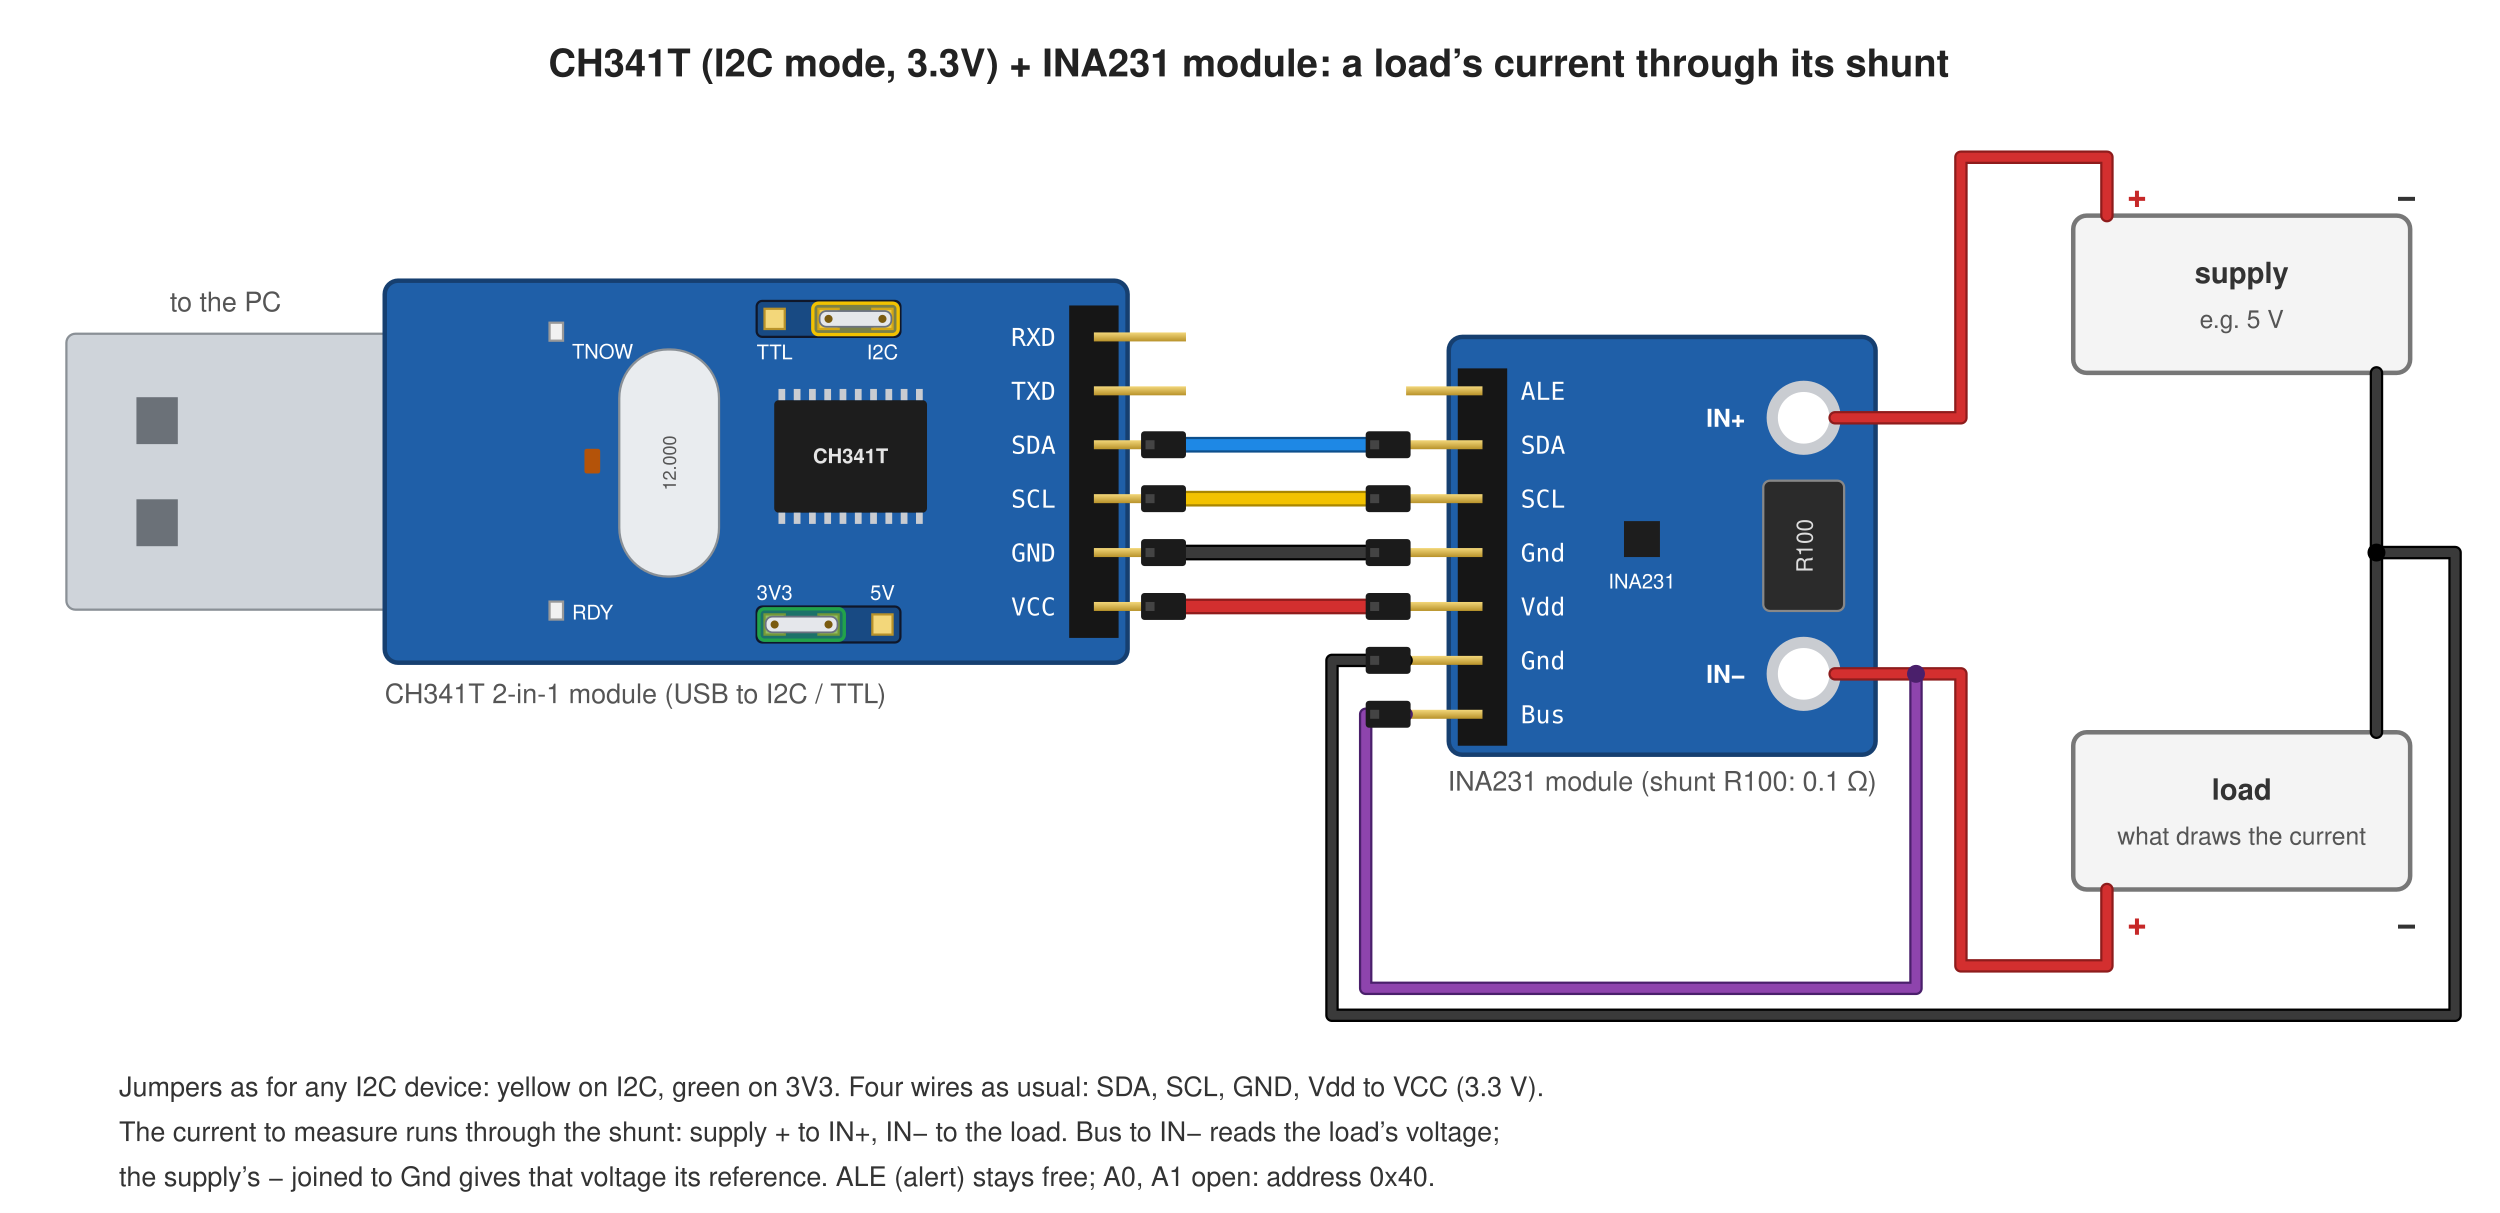
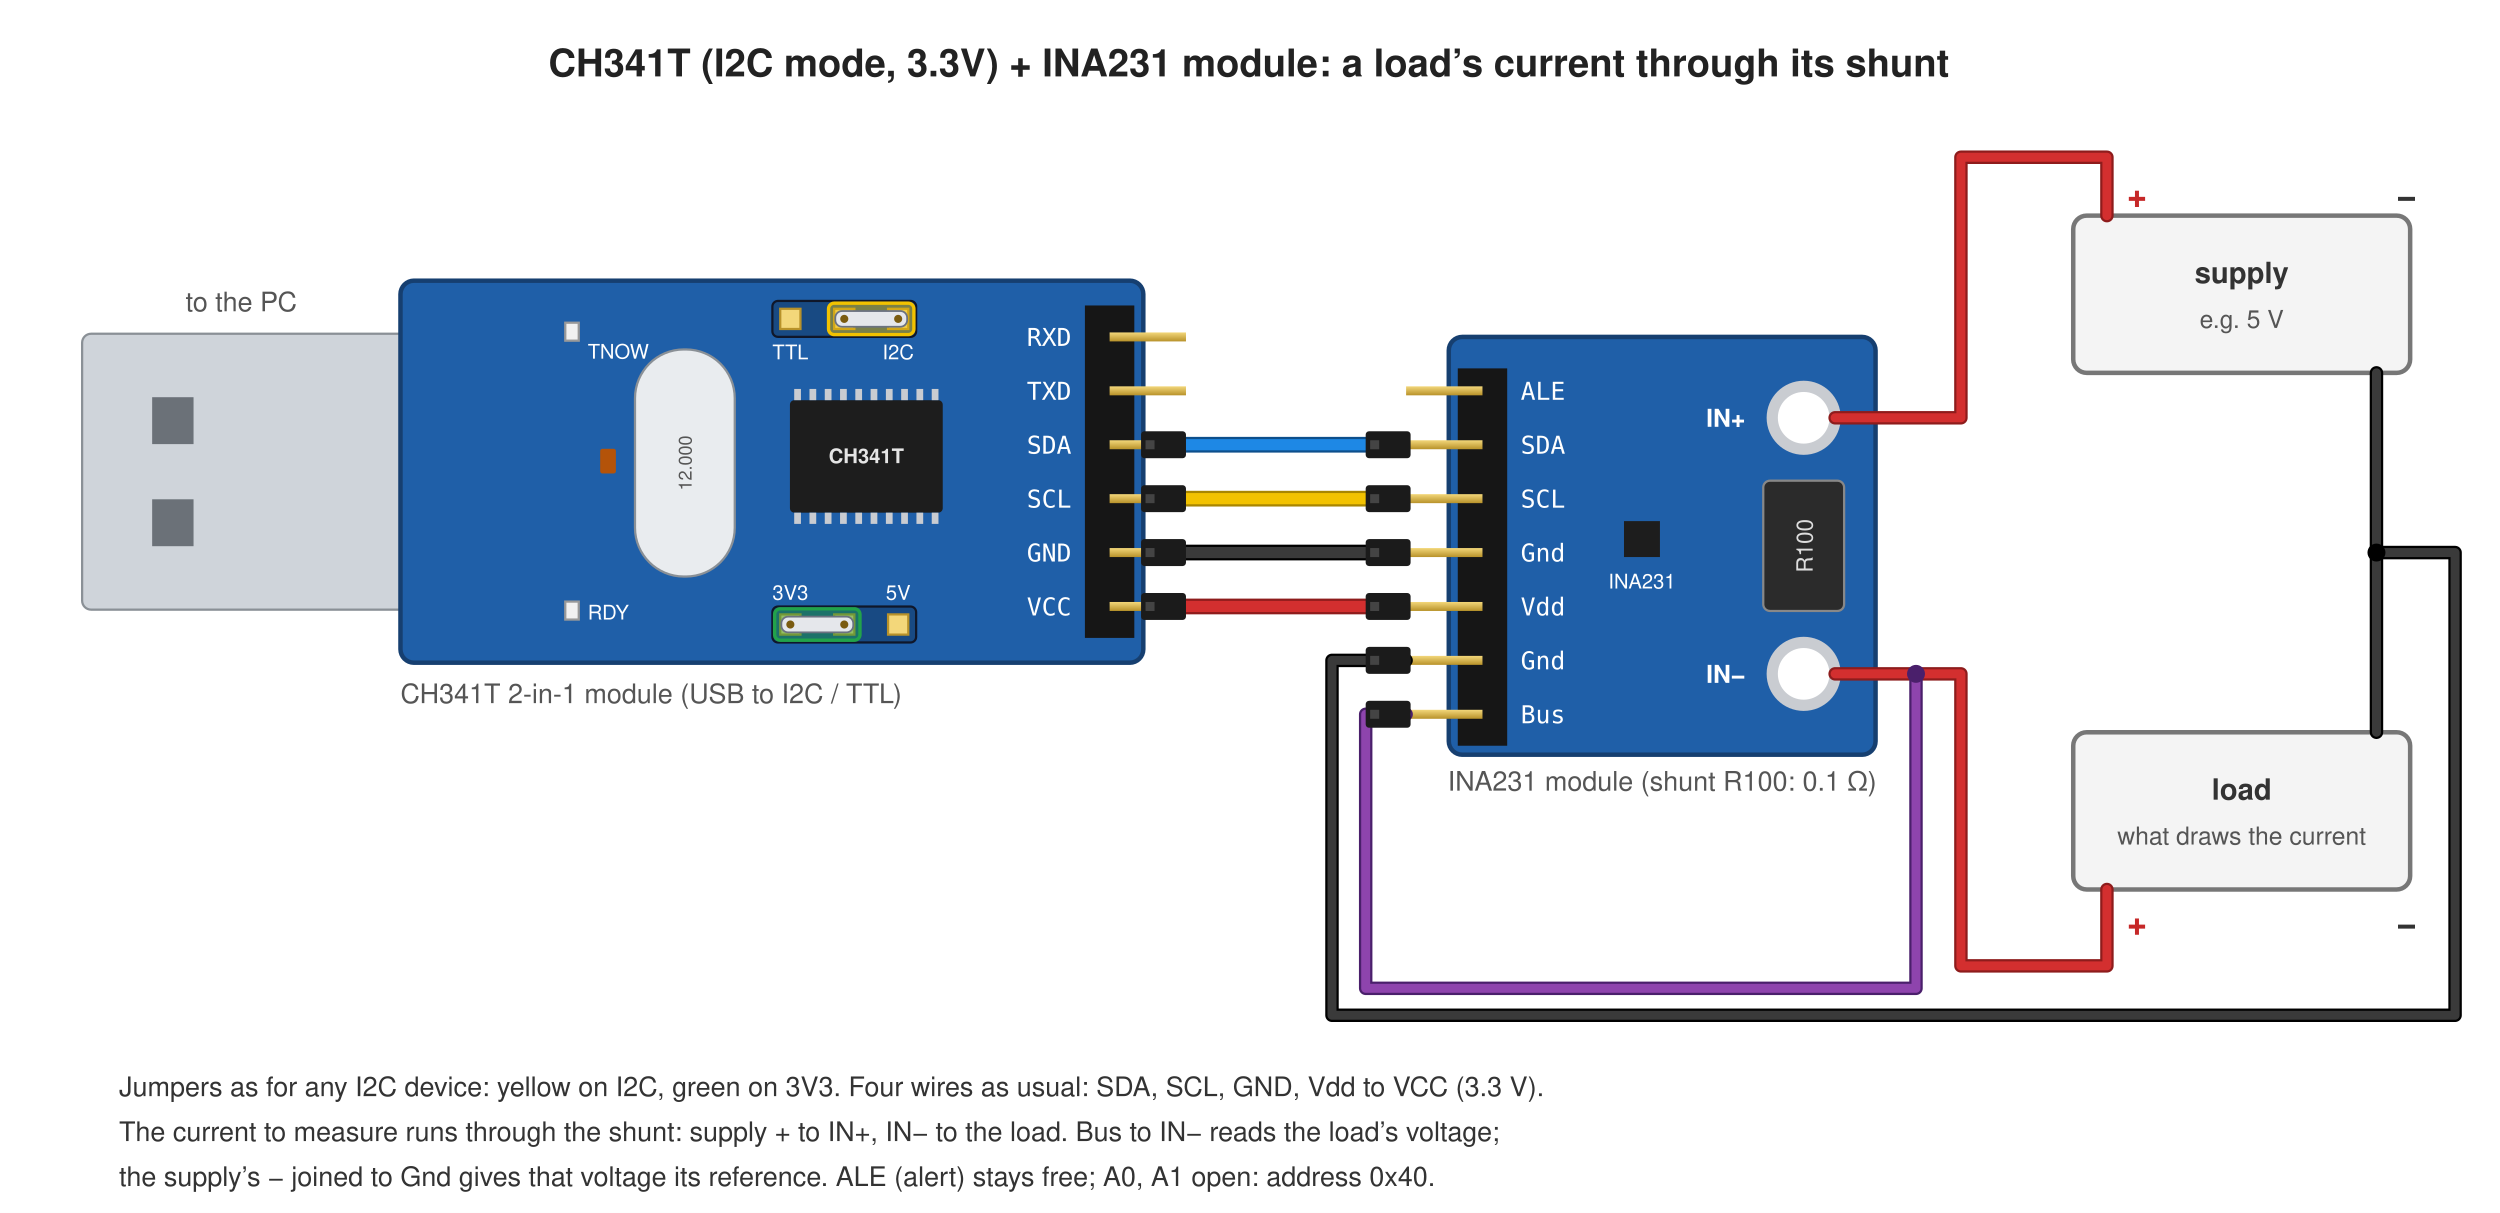
<svg xmlns="http://www.w3.org/2000/svg" viewBox="0 0 1113 540" width="1113" height="540" font-family="Helvetica, Arial, sans-serif">
  <style>@media (prefers-color-scheme: dark) { .bg { fill-opacity: 0.85 } }</style>
  <defs>
    <linearGradient id="metal" x1="0" y1="0" x2="0" y2="1">
      <stop offset="0" stop-color="#e9ecef" />
      <stop offset="0.5" stop-color="#b8bec5" />
      <stop offset="1" stop-color="#d9dde1" />
    </linearGradient>
    <linearGradient id="pin" x1="0" y1="0" x2="0" y2="1">
      <stop offset="0" stop-color="#f3d77a" />
      <stop offset="1" stop-color="#b8922a" />
    </linearGradient>
    <g id="dupont">
      <rect x="0" y="-6" width="20" height="12" rx="1.5" fill="#1b1b1b" />
      <rect x="2" y="-2" width="4" height="4" fill="#444" />
    </g>
  </defs>
  <rect class="bg" width="1113" height="540" fill="#ffffff" />
  <text x="556" y="34" text-anchor="middle" font-size="17" font-weight="bold" fill="#222">CH341T (I2C mode, 3.3V) + INA231 module: a load’s current through its shunt</text>
-   <text x="100.425" y="138.583" text-anchor="middle" font-size="12" fill="#555">to the PC</text>
-   <rect x="29.559" y="148.583" width="179.528" height="122.835" rx="4" fill="#cfd4da" stroke="#8a9096" />
-   <rect x="60.74" y="176.835" width="18.425" height="20.882" fill="#6b7178" />
-   <rect x="60.74" y="222.283" width="18.425" height="20.882" fill="#6b7178" />
-   <rect x="171.291" y="124.961" width="330.709" height="170.079" rx="6" fill="#1f5fa8" stroke="#163f70" stroke-width="2" />
-   <text x="171.291" y="313.039" font-size="12" fill="#555">CH341T 2-in-1 module (USB to I2C / TTL)</text>
-   <rect x="476.0" y="136.0" width="22" height="148.0" fill="#161616" />
+   <text x="107.425" y="138.583" text-anchor="middle" font-size="12" fill="#555">to the PC</text>
+   <rect x="36.559" y="148.583" width="179.528" height="122.835" rx="4" fill="#cfd4da" stroke="#8a9096" />
+   <rect x="67.74" y="176.835" width="18.425" height="20.882" fill="#6b7178" />
+   <rect x="67.74" y="222.283" width="18.425" height="20.882" fill="#6b7178" />
+   <rect x="178.291" y="124.961" width="330.709" height="170.079" rx="6" fill="#1f5fa8" stroke="#163f70" stroke-width="2" />
+   <text x="178.291" y="313.039" font-size="12" fill="#555">CH341T 2-in-1 module (USB to I2C / TTL)</text>
+   <rect x="483.0" y="136.0" width="22" height="148.0" fill="#161616" />
  <g fill="url(#pin)">
-     <rect x="487.0" y="148.0" width="41.0" height="4" />
-     <rect x="487.0" y="172.0" width="41.0" height="4" />
-     <rect x="487.0" y="196.0" width="41.0" height="4" />
-     <rect x="487.0" y="220.0" width="41.0" height="4" />
-     <rect x="487.0" y="244.0" width="41.0" height="4" />
-     <rect x="487.0" y="268.0" width="41.0" height="4" />
+     <rect x="494.0" y="148.0" width="34.0" height="4" />
+     <rect x="494.0" y="172.0" width="34.0" height="4" />
+     <rect x="494.0" y="196.0" width="34.0" height="4" />
+     <rect x="494.0" y="220.0" width="34.0" height="4" />
+     <rect x="494.0" y="244.0" width="34.0" height="4" />
+     <rect x="494.0" y="268.0" width="34.0" height="4" />
  </g>
  <g font-size="11" fill="#fff" font-family="Menlo, Consolas, monospace" text-anchor="end">
-     <text x="470.0" y="154.0">RXD</text>
-     <text x="470.0" y="178.0">TXD</text>
-     <text x="470.0" y="202.0">SDA</text>
-     <text x="470.0" y="226.0">SCL</text>
-     <text x="470.0" y="250.0">GND</text>
-     <text x="470.0" y="274.0">VCC</text>
+     <text x="477.0" y="154.0">RXD</text>
+     <text x="477.0" y="178.0">TXD</text>
+     <text x="477.0" y="202.0">SDA</text>
+     <text x="477.0" y="226.0">SCL</text>
+     <text x="477.0" y="250.0">GND</text>
+     <text x="477.0" y="274.0">VCC</text>
  </g>
-   <rect x="344.677" y="178.157" width="68.031" height="50.079" rx="2" fill="#1d1d1d" />
-   <rect x="346.579" y="173.157" width="3" height="5" fill="#c9ccd1" />
-   <rect x="346.579" y="228.236" width="3" height="5" fill="#c9ccd1" />
-   <rect x="353.382" y="173.157" width="3" height="5" fill="#c9ccd1" />
-   <rect x="353.382" y="228.236" width="3" height="5" fill="#c9ccd1" />
-   <rect x="360.185" y="173.157" width="3" height="5" fill="#c9ccd1" />
-   <rect x="360.185" y="228.236" width="3" height="5" fill="#c9ccd1" />
-   <rect x="366.988" y="173.157" width="3" height="5" fill="#c9ccd1" />
-   <rect x="366.988" y="228.236" width="3" height="5" fill="#c9ccd1" />
-   <rect x="373.791" y="173.157" width="3" height="5" fill="#c9ccd1" />
-   <rect x="373.791" y="228.236" width="3" height="5" fill="#c9ccd1" />
-   <rect x="380.594" y="173.157" width="3" height="5" fill="#c9ccd1" />
-   <rect x="380.594" y="228.236" width="3" height="5" fill="#c9ccd1" />
-   <rect x="387.398" y="173.157" width="3" height="5" fill="#c9ccd1" />
-   <rect x="387.398" y="228.236" width="3" height="5" fill="#c9ccd1" />
-   <rect x="394.201" y="173.157" width="3" height="5" fill="#c9ccd1" />
-   <rect x="394.201" y="228.236" width="3" height="5" fill="#c9ccd1" />
-   <rect x="401.004" y="173.157" width="3" height="5" fill="#c9ccd1" />
-   <rect x="401.004" y="228.236" width="3" height="5" fill="#c9ccd1" />
-   <rect x="407.807" y="173.157" width="3" height="5" fill="#c9ccd1" />
-   <rect x="407.807" y="228.236" width="3" height="5" fill="#c9ccd1" />
-   <text x="378.693" y="206.197" text-anchor="middle" font-size="9" font-weight="bold" fill="#e5e5e5">CH341T</text>
-   <rect x="275.701" y="155.575" width="44.409" height="101.102" rx="21.732" fill="#e9ecef" stroke="#8a9096" />
-   <text transform="translate(300.9055 206.126) rotate(-90)" text-anchor="middle" font-size="8" fill="#555">12.000</text>
-   <rect x="260.197" y="199.795" width="7" height="11" rx="1" fill="#b45309" />
-   <rect x="336.866" y="133.969" width="64" height="16" rx="2.5" fill="#000" fill-opacity="0.22" stroke="#0f172a" stroke-width="1" />
-   <rect x="388.366" y="137.469" width="9" height="9" fill="#f3d77a" stroke="#b8922a" />
-   <rect x="364.366" y="137.469" width="9" height="9" fill="#f3d77a" stroke="#b8922a" />
-   <rect x="340.366" y="137.469" width="9" height="9" fill="#f3d77a" stroke="#b8922a" />
-   <rect x="361.866" y="134.969" width="38" height="14" rx="2.5" fill="#f2c200" fill-opacity="0.45" stroke="#f2c200" stroke-width="1.5" />
-   <rect x="364.866" y="138.469" width="32" height="7" rx="3" fill="#e5e7eb" stroke="#6b7280" stroke-width="0.8" />
-   <circle cx="368.866" cy="141.969" r="1.8" fill="#7a5b10" />
-   <circle cx="392.866" cy="141.969" r="1.8" fill="#7a5b10" />
-   <rect x="336.866" y="270.031" width="64" height="16" rx="2.5" fill="#000" fill-opacity="0.22" stroke="#0f172a" stroke-width="1" />
-   <rect x="388.366" y="273.531" width="9" height="9" fill="#f3d77a" stroke="#b8922a" />
-   <rect x="364.366" y="273.531" width="9" height="9" fill="#f3d77a" stroke="#b8922a" />
-   <rect x="340.366" y="273.531" width="9" height="9" fill="#f3d77a" stroke="#b8922a" />
-   <rect x="337.866" y="271.031" width="38" height="14" rx="2.5" fill="#22a34a" fill-opacity="0.45" stroke="#22a34a" stroke-width="1.5" />
-   <rect x="340.866" y="274.531" width="32" height="7" rx="3" fill="#e5e7eb" stroke="#6b7280" stroke-width="0.8" />
-   <circle cx="344.866" cy="278.031" r="1.8" fill="#7a5b10" />
-   <circle cx="368.866" cy="278.031" r="1.8" fill="#7a5b10" />
-   <text x="392.866" y="159.969" text-anchor="middle" font-size="9" fill="#fff">I2C</text>
-   <text x="344.866" y="159.969" text-anchor="middle" font-size="9" fill="#fff">TTL</text>
-   <text x="392.866" y="267.031" text-anchor="middle" font-size="9" fill="#fff">5V</text>
-   <text x="344.866" y="267.031" text-anchor="middle" font-size="9" fill="#fff">3V3</text>
-   <rect x="244.661" y="143.669" width="6" height="8" fill="#f1f1f1" stroke="#999" />
-   <text x="254.661" y="159.669" font-size="9" fill="#fff">TNOW</text>
-   <rect x="244.661" y="267.827" width="6" height="8" fill="#f1f1f1" stroke="#999" />
-   <text x="254.661" y="275.827" font-size="9" fill="#fff">RDY</text>
+   <rect x="351.677" y="178.157" width="68.031" height="50.079" rx="2" fill="#1d1d1d" />
+   <rect x="353.579" y="173.157" width="3" height="5" fill="#c9ccd1" />
+   <rect x="353.579" y="228.236" width="3" height="5" fill="#c9ccd1" />
+   <rect x="360.382" y="173.157" width="3" height="5" fill="#c9ccd1" />
+   <rect x="360.382" y="228.236" width="3" height="5" fill="#c9ccd1" />
+   <rect x="367.185" y="173.157" width="3" height="5" fill="#c9ccd1" />
+   <rect x="367.185" y="228.236" width="3" height="5" fill="#c9ccd1" />
+   <rect x="373.988" y="173.157" width="3" height="5" fill="#c9ccd1" />
+   <rect x="373.988" y="228.236" width="3" height="5" fill="#c9ccd1" />
+   <rect x="380.791" y="173.157" width="3" height="5" fill="#c9ccd1" />
+   <rect x="380.791" y="228.236" width="3" height="5" fill="#c9ccd1" />
+   <rect x="387.594" y="173.157" width="3" height="5" fill="#c9ccd1" />
+   <rect x="387.594" y="228.236" width="3" height="5" fill="#c9ccd1" />
+   <rect x="394.398" y="173.157" width="3" height="5" fill="#c9ccd1" />
+   <rect x="394.398" y="228.236" width="3" height="5" fill="#c9ccd1" />
+   <rect x="401.201" y="173.157" width="3" height="5" fill="#c9ccd1" />
+   <rect x="401.201" y="228.236" width="3" height="5" fill="#c9ccd1" />
+   <rect x="408.004" y="173.157" width="3" height="5" fill="#c9ccd1" />
+   <rect x="408.004" y="228.236" width="3" height="5" fill="#c9ccd1" />
+   <rect x="414.807" y="173.157" width="3" height="5" fill="#c9ccd1" />
+   <rect x="414.807" y="228.236" width="3" height="5" fill="#c9ccd1" />
+   <text x="385.693" y="206.197" text-anchor="middle" font-size="9" font-weight="bold" fill="#e5e5e5">CH341T</text>
+   <rect x="282.701" y="155.575" width="44.409" height="101.102" rx="21.732" fill="#e9ecef" stroke="#8a9096" />
+   <text transform="translate(307.9055 206.126) rotate(-90)" text-anchor="middle" font-size="8" fill="#555">12.000</text>
+   <rect x="267.197" y="199.795" width="7" height="11" rx="1" fill="#b45309" />
+   <rect x="343.866" y="133.969" width="64" height="16" rx="2.5" fill="#000" fill-opacity="0.22" stroke="#0f172a" stroke-width="1" />
+   <rect x="395.366" y="137.469" width="9" height="9" fill="#f3d77a" stroke="#b8922a" />
+   <rect x="371.366" y="137.469" width="9" height="9" fill="#f3d77a" stroke="#b8922a" />
+   <rect x="347.366" y="137.469" width="9" height="9" fill="#f3d77a" stroke="#b8922a" />
+   <rect x="368.866" y="134.969" width="38" height="14" rx="2.5" fill="#f2c200" fill-opacity="0.45" stroke="#f2c200" stroke-width="1.5" />
+   <rect x="371.866" y="138.469" width="32" height="7" rx="3" fill="#e5e7eb" stroke="#6b7280" stroke-width="0.8" />
+   <circle cx="375.866" cy="141.969" r="1.8" fill="#7a5b10" />
+   <circle cx="399.866" cy="141.969" r="1.8" fill="#7a5b10" />
+   <rect x="343.866" y="270.031" width="64" height="16" rx="2.5" fill="#000" fill-opacity="0.22" stroke="#0f172a" stroke-width="1" />
+   <rect x="395.366" y="273.531" width="9" height="9" fill="#f3d77a" stroke="#b8922a" />
+   <rect x="371.366" y="273.531" width="9" height="9" fill="#f3d77a" stroke="#b8922a" />
+   <rect x="347.366" y="273.531" width="9" height="9" fill="#f3d77a" stroke="#b8922a" />
+   <rect x="344.866" y="271.031" width="38" height="14" rx="2.5" fill="#22a34a" fill-opacity="0.45" stroke="#22a34a" stroke-width="1.5" />
+   <rect x="347.866" y="274.531" width="32" height="7" rx="3" fill="#e5e7eb" stroke="#6b7280" stroke-width="0.8" />
+   <circle cx="351.866" cy="278.031" r="1.8" fill="#7a5b10" />
+   <circle cx="375.866" cy="278.031" r="1.8" fill="#7a5b10" />
+   <text x="399.866" y="159.969" text-anchor="middle" font-size="9" fill="#fff">I2C</text>
+   <text x="351.866" y="159.969" text-anchor="middle" font-size="9" fill="#fff">TTL</text>
+   <text x="399.866" y="267.031" text-anchor="middle" font-size="9" fill="#fff">5V</text>
+   <text x="351.866" y="267.031" text-anchor="middle" font-size="9" fill="#fff">3V3</text>
+   <rect x="251.661" y="143.669" width="6" height="8" fill="#f1f1f1" stroke="#999" />
+   <text x="261.661" y="159.669" font-size="9" fill="#fff">TNOW</text>
+   <rect x="251.661" y="267.827" width="6" height="8" fill="#f1f1f1" stroke="#999" />
+   <text x="261.661" y="275.827" font-size="9" fill="#fff">RDY</text>
  <g transform="translate(33 0)">
    <rect x="612" y="150" width="190" height="186" rx="6" fill="#1f5fa8" stroke="#163f70" stroke-width="2" />
    <rect x="616" y="164" width="22" height="168" fill="#161616" />
    <g fill="url(#pin)">
      <rect x="593" y="172" width="34" height="4" />
      <rect x="593" y="196" width="34" height="4" />
      <rect x="593" y="220" width="34" height="4" />
      <rect x="593" y="244" width="34" height="4" />
      <rect x="593" y="268" width="34" height="4" />
      <rect x="593" y="292" width="34" height="4" />
      <rect x="593" y="316" width="34" height="4" />
    </g>
    <g font-size="11" fill="#fff" font-family="Menlo, Consolas, monospace">
      <text x="644" y="178">ALE</text>
      <text x="644" y="202">SDA</text>
      <text x="644" y="226">SCL</text>
      <text x="644" y="250">Gnd</text>
      <text x="644" y="274">Vdd</text>
      <text x="644" y="298">Gnd</text>
      <text x="644" y="322">Bus</text>
    </g>
    <circle cx="770" cy="186" r="14" fill="#fff" stroke="#c9ccd1" stroke-width="5" />
    <circle cx="770" cy="300" r="14" fill="#fff" stroke="#c9ccd1" stroke-width="5" />
    <text x="744" y="190" text-anchor="end" font-size="11" fill="#fff" font-weight="bold">IN+</text>
    <text x="744" y="304" text-anchor="end" font-size="11" fill="#fff" font-weight="bold">IN−</text>
    <rect x="752" y="214" width="36" height="58" rx="3" fill="#2b2b2b" stroke="#888" />
    <text x="770" y="247" text-anchor="middle" font-size="10" fill="#ddd" transform="rotate(-90 770 243)">R100</text>
    <rect x="690" y="232" width="16" height="16" fill="#1d1d1d" />
    <text x="698" y="262" text-anchor="middle" font-size="9" fill="#fff">INA231</text>
    <text x="707" y="352" text-anchor="middle" font-size="12" fill="#555">INA231 module (shunt R100: 0.1 Ω)</text>
    <rect x="890" y="96" width="150" height="70" rx="6" fill="#f4f4f4" stroke="#777" stroke-width="2" />
    <text x="965" y="126" text-anchor="middle" font-size="13" fill="#333" font-weight="bold">supply</text>
    <text x="965" y="146" text-anchor="middle" font-size="11" fill="#555">e.g. 5 V</text>
    <text x="914" y="92" font-size="15" fill="#c62828" font-weight="bold">+</text>
    <text x="1034" y="92" font-size="15" fill="#333" font-weight="bold">−</text>
    <rect x="890" y="326" width="150" height="70" rx="6" fill="#f4f4f4" stroke="#777" stroke-width="2" />
    <text x="965" y="356" text-anchor="middle" font-size="13" fill="#333" font-weight="bold">load</text>
    <text x="965" y="376" text-anchor="middle" font-size="11" fill="#555">what draws the current</text>
    <text x="914" y="416" font-size="15" fill="#c62828" font-weight="bold">+</text>
    <text x="1034" y="416" font-size="15" fill="#333" font-weight="bold">−</text>
    <g stroke-linecap="round" stroke-linejoin="round" fill="none">
      <path d="M905 96 V 70 H 840 V 186 H 784" stroke="#8e1c1c" stroke-width="6" />
      <path d="M905 96 V 70 H 840 V 186 H 784" stroke="#d32f2f" stroke-width="4" />
      <path d="M784 300 H 840 V 430 H 905 V 396" stroke="#8e1c1c" stroke-width="6" />
      <path d="M784 300 H 840 V 430 H 905 V 396" stroke="#d32f2f" stroke-width="4" />
      <path d="M1025 326 V 166" stroke="#000" stroke-width="6" />
      <path d="M1025 326 V 166" stroke="#3a3a3a" stroke-width="4" />
      <path d="M1025 246 H 1060 V 452 H 560 V 294 H 593" stroke="#000" stroke-width="6" />
      <path d="M1025 246 H 1060 V 452 H 560 V 294 H 593" stroke="#3a3a3a" stroke-width="4" />
      <path d="M593 318 H 575 V 440 H 820 V 300" stroke="#4a1f6b" stroke-width="6" />
      <path d="M593 318 H 575 V 440 H 820 V 300" stroke="#8e44ad" stroke-width="4" />
    </g>
    <circle cx="820" cy="300" r="4" fill="#4a1f6b" />
    <circle cx="1025" cy="246" r="4" fill="#000" />
    <g stroke-linecap="round" fill="none">
      <path d="M495 198 H 575" stroke="#0d4f8c" stroke-width="7" />
      <path d="M495 198 H 575" stroke="#1e88e5" stroke-width="5" />
      <path d="M495 222 H 575" stroke="#a88600" stroke-width="7" />
      <path d="M495 222 H 575" stroke="#f2c200" stroke-width="5" />
      <path d="M495 246 H 575" stroke="#000" stroke-width="7" />
      <path d="M495 246 H 575" stroke="#3a3a3a" stroke-width="5" />
      <path d="M495 270 H 575" stroke="#8e1c1c" stroke-width="7" />
      <path d="M495 270 H 575" stroke="#d32f2f" stroke-width="5" />
    </g>
    <use href="#dupont" x="475" y="198" />
    <use href="#dupont" x="475" y="222" />
    <use href="#dupont" x="475" y="246" />
    <use href="#dupont" x="475" y="270" />
    <use href="#dupont" x="575" y="198" />
    <use href="#dupont" x="575" y="222" />
    <use href="#dupont" x="575" y="246" />
    <use href="#dupont" x="575" y="270" />
    <use href="#dupont" x="575" y="294" />
    <use href="#dupont" x="575" y="318" />
    <g font-size="12" fill="#333">
      <text x="20" y="488">Jumpers as for any I2C device: yellow on I2C, green on 3V3. Four wires as usual: SDA, SCL, GND, Vdd to VCC (3.3 V).</text>
      <text x="20" y="508">The current to measure runs through the shunt: supply + to IN+, IN− to the load. Bus to IN− reads the load’s voltage;</text>
      <text x="20" y="528">the supply’s − joined to Gnd gives that voltage its reference. ALE (alert) stays free; A0, A1 open: address 0x40.</text>
    </g>
  </g>
</svg>
